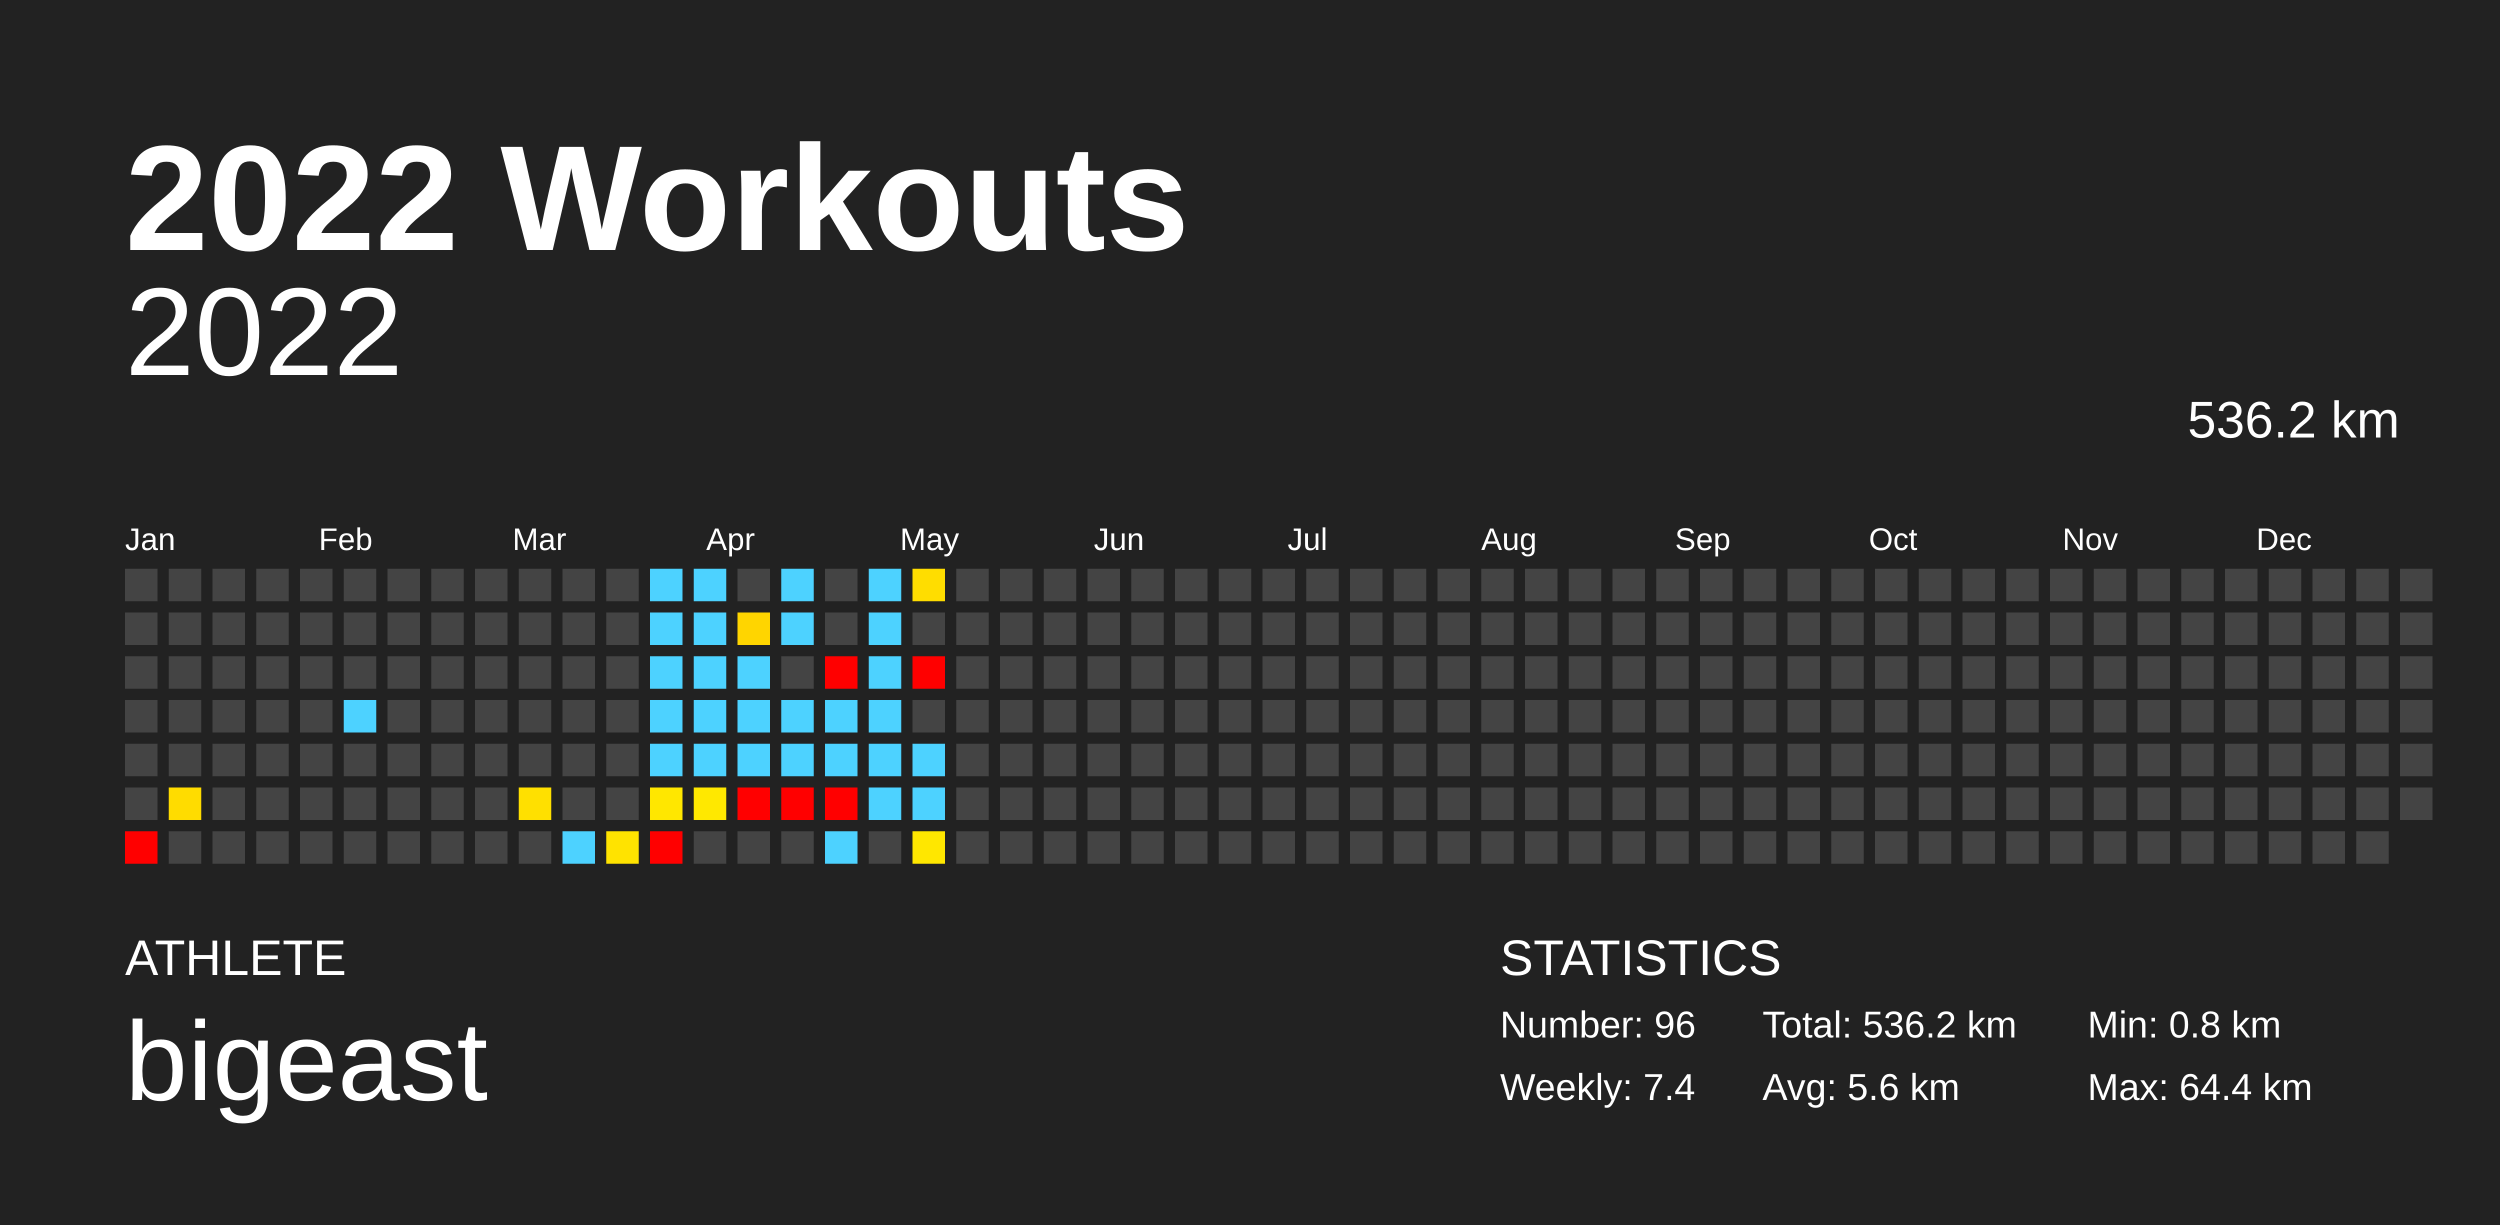
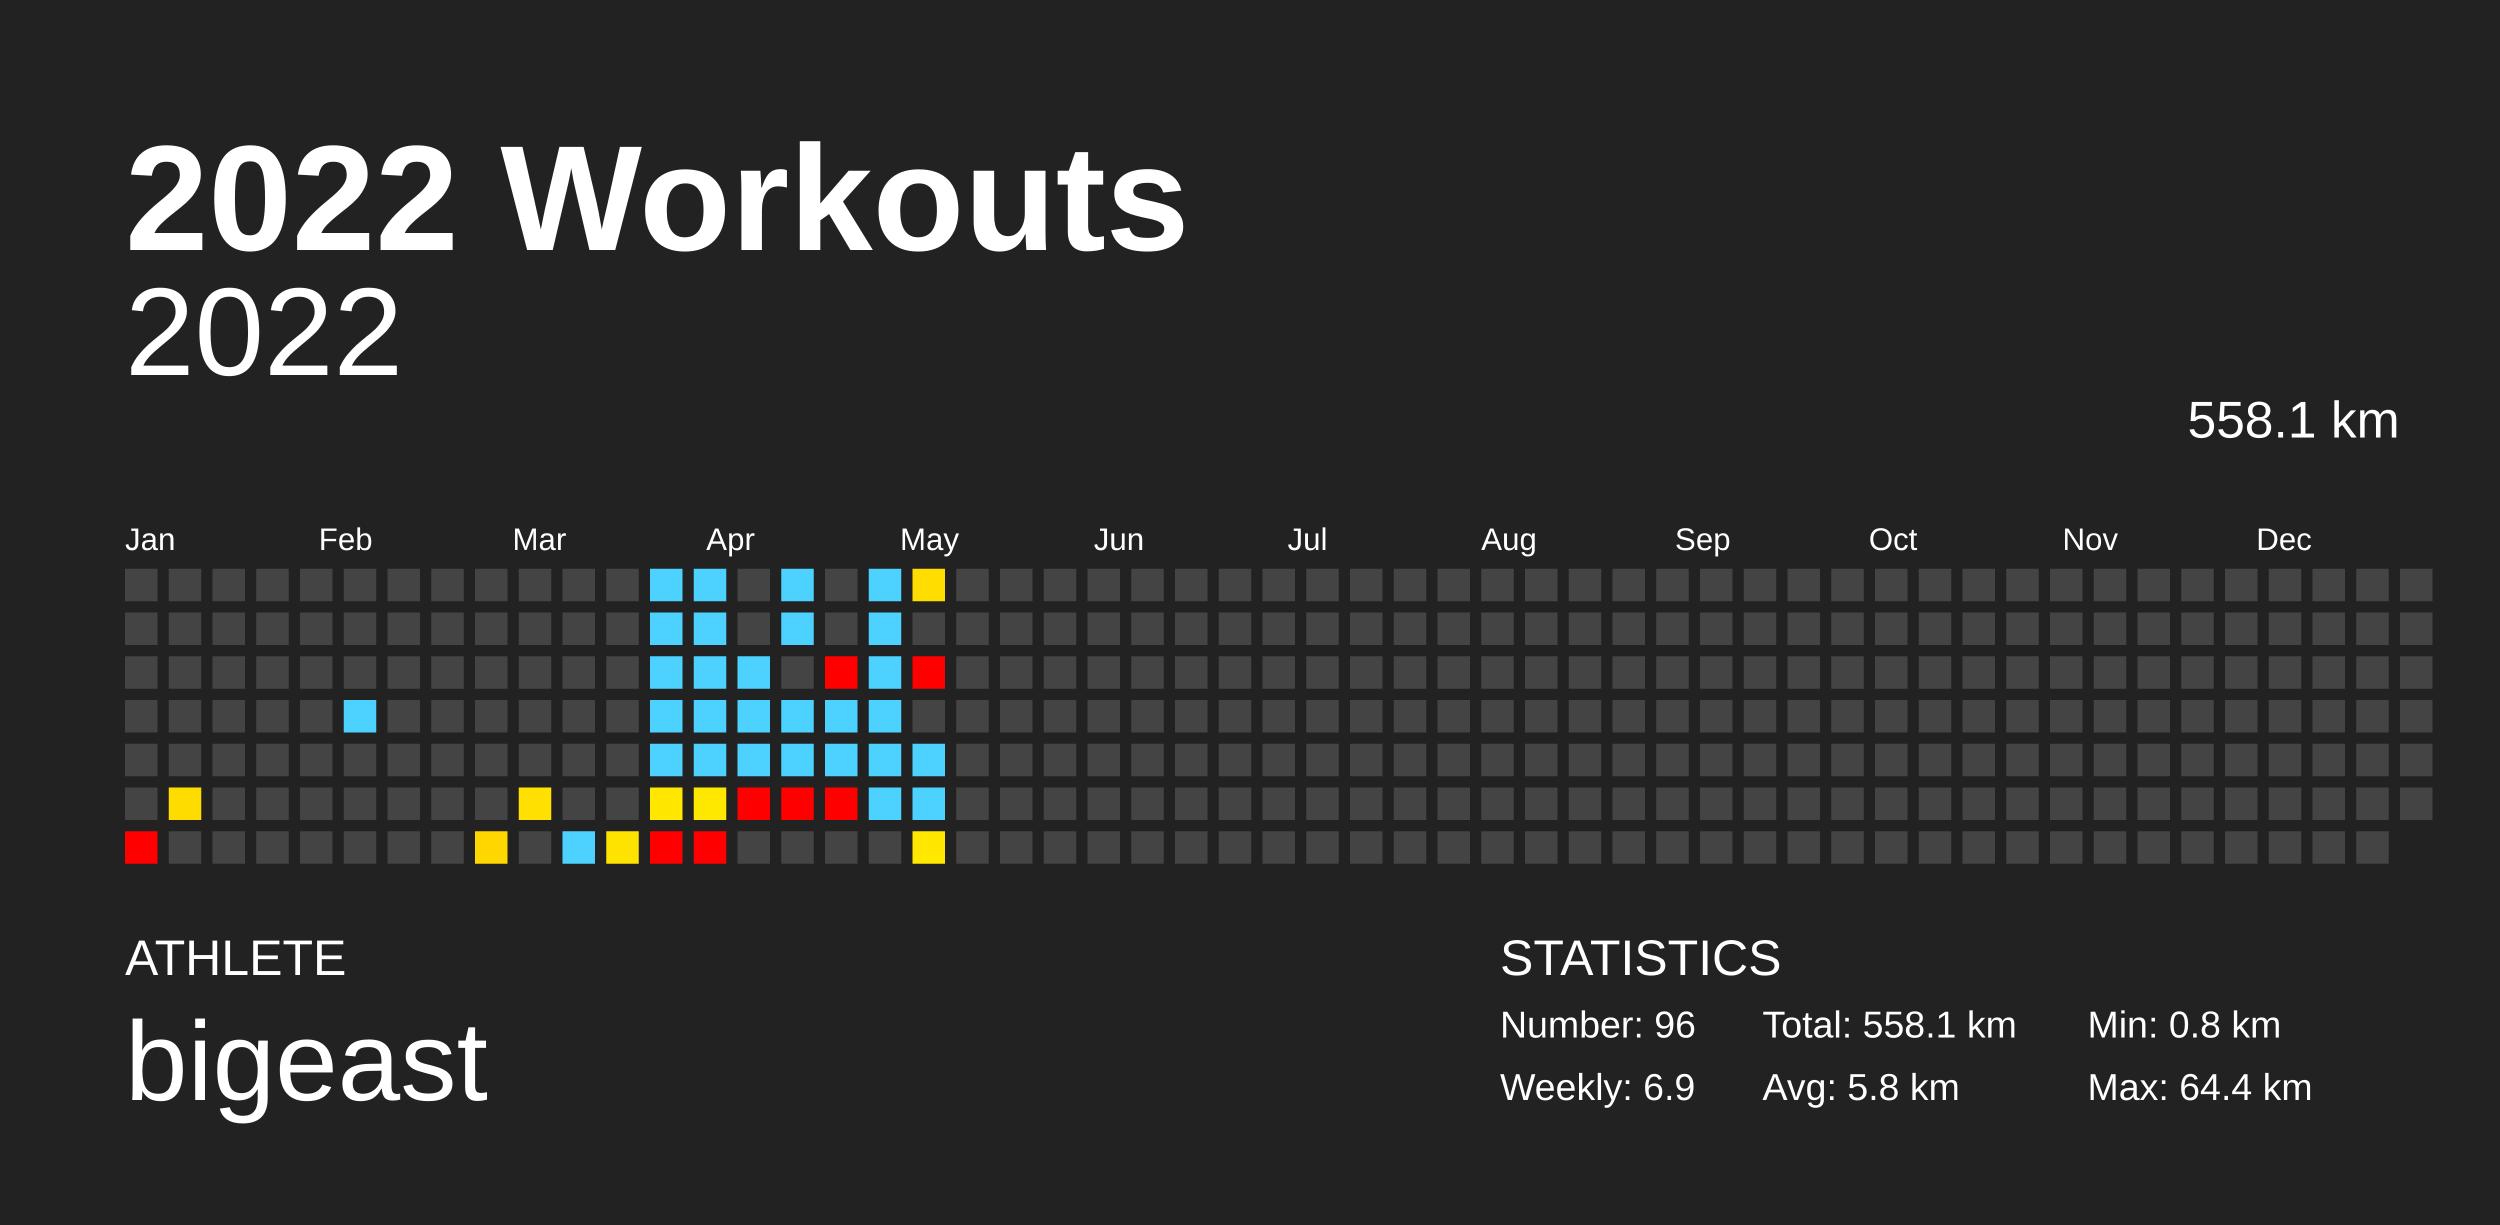
<svg xmlns="http://www.w3.org/2000/svg" baseProfile="full" height="98mm" version="1.1" viewBox="0,0,200,98" width="200mm">
  <defs />
  <rect fill="#222222" height="98" width="200" x="0" y="0" />
  <text fill="#FFFFFF" style="font-size:12px; font-family:Arial; font-weight:bold;" x="10" y="20">2022 Workouts</text>
  <text fill="#FFFFFF" style="font-size:4px; font-family:Arial" x="10" y="78">ATHLETE</text>
  <text fill="#FFFFFF" style="font-size:9px; font-family:Arial" x="10" y="88">bigeast</text>
  <text fill="#FFFFFF" style="font-size:4px; font-family:Arial" x="120" y="78">STATISTICS</text>
  <text fill="#FFFFFF" style="font-size:3px; font-family:Arial" x="120" y="83">Number: 96</text>
-   <text fill="#FFFFFF" style="font-size:3px; font-family:Arial" x="120" y="88">Weekly: 7.4</text>
-   <text fill="#FFFFFF" style="font-size:3px; font-family:Arial" x="141" y="83">Total: 536.2 km</text>
-   <text fill="#FFFFFF" style="font-size:3px; font-family:Arial" x="141" y="88">Avg: 5.6 km</text>
+   <text fill="#FFFFFF" style="font-size:3px; font-family:Arial" x="120" y="88">Weekly: 6.9</text>
+   <text fill="#FFFFFF" style="font-size:3px; font-family:Arial" x="141" y="83">Total: 558.1 km</text>
+   <text fill="#FFFFFF" style="font-size:3px; font-family:Arial" x="141" y="88">Avg: 5.8 km</text>
  <text fill="#FFFFFF" style="font-size:3px; font-family:Arial" x="167" y="83">Min: 0.8 km</text>
  <text fill="#FFFFFF" style="font-size:3px; font-family:Arial" x="167" y="88">Max: 64.4 km</text>
  <text alignment-baseline="hanging" fill="#FFFFFF" style="font-size:10.0px; font-family:Arial;" x="10" y="30">2022</text>
-   <text alignment-baseline="hanging" fill="#FFFFFF" style="font-size:4.125px; font-family:Arial;" x="175" y="35">536.2 km</text>
+   <text alignment-baseline="hanging" fill="#FFFFFF" style="font-size:4.125px; font-family:Arial;" x="175" y="35">558.1 km</text>
  <text fill="#FFFFFF" style="font-size:2.5px; font-family:Arial" x="10.0" y="44">Jan</text>
  <text fill="#FFFFFF" style="font-size:2.5px; font-family:Arial" x="25.5" y="44">Feb</text>
  <text fill="#FFFFFF" style="font-size:2.5px; font-family:Arial" x="41.0" y="44">Mar</text>
  <text fill="#FFFFFF" style="font-size:2.5px; font-family:Arial" x="56.5" y="44">Apr</text>
  <text fill="#FFFFFF" style="font-size:2.5px; font-family:Arial" x="72.0" y="44">May</text>
  <text fill="#FFFFFF" style="font-size:2.5px; font-family:Arial" x="87.5" y="44">Jun</text>
  <text fill="#FFFFFF" style="font-size:2.5px; font-family:Arial" x="103.0" y="44">Jul</text>
  <text fill="#FFFFFF" style="font-size:2.5px; font-family:Arial" x="118.5" y="44">Aug</text>
  <text fill="#FFFFFF" style="font-size:2.5px; font-family:Arial" x="134.0" y="44">Sep</text>
  <text fill="#FFFFFF" style="font-size:2.5px; font-family:Arial" x="149.5" y="44">Oct</text>
  <text fill="#FFFFFF" style="font-size:2.5px; font-family:Arial" x="165.0" y="44">Nov</text>
  <text fill="#FFFFFF" style="font-size:2.5px; font-family:Arial" x="180.5" y="44">Dec</text>
  <rect fill="#444444" height="2.6" width="2.6" x="10.0" y="45.5" />
  <rect fill="#444444" height="2.6" width="2.6" x="10.0" y="49.0" />
  <rect fill="#444444" height="2.6" width="2.6" x="10.0" y="52.5" />
  <rect fill="#444444" height="2.6" width="2.6" x="10.0" y="56.0" />
  <rect fill="#444444" height="2.6" width="2.6" x="10.0" y="59.5" />
  <rect fill="#444444" height="2.6" width="2.6" x="10.0" y="63.0" />
  <rect fill="red" height="2.6" width="2.6" x="10.0" y="66.5" />
  <rect fill="#444444" height="2.6" width="2.6" x="13.5" y="45.5" />
  <rect fill="#444444" height="2.6" width="2.6" x="13.5" y="49.0" />
  <rect fill="#444444" height="2.6" width="2.6" x="13.5" y="52.5" />
  <rect fill="#444444" height="2.6" width="2.6" x="13.5" y="56.0" />
  <rect fill="#444444" height="2.6" width="2.6" x="13.5" y="59.5" />
  <rect fill="#ffdc00" height="2.6" width="2.6" x="13.5" y="63.0" />
  <rect fill="#444444" height="2.6" width="2.6" x="13.5" y="66.5" />
  <rect fill="#444444" height="2.6" width="2.6" x="17.0" y="45.5" />
  <rect fill="#444444" height="2.6" width="2.6" x="17.0" y="49.0" />
  <rect fill="#444444" height="2.6" width="2.6" x="17.0" y="52.5" />
  <rect fill="#444444" height="2.6" width="2.6" x="17.0" y="56.0" />
  <rect fill="#444444" height="2.6" width="2.6" x="17.0" y="59.5" />
  <rect fill="#444444" height="2.6" width="2.6" x="17.0" y="63.0" />
  <rect fill="#444444" height="2.6" width="2.6" x="17.0" y="66.5" />
  <rect fill="#444444" height="2.6" width="2.6" x="20.5" y="45.5" />
  <rect fill="#444444" height="2.6" width="2.6" x="20.5" y="49.0" />
  <rect fill="#444444" height="2.6" width="2.6" x="20.5" y="52.5" />
  <rect fill="#444444" height="2.6" width="2.6" x="20.5" y="56.0" />
  <rect fill="#444444" height="2.6" width="2.6" x="20.5" y="59.5" />
  <rect fill="#444444" height="2.6" width="2.6" x="20.5" y="63.0" />
  <rect fill="#444444" height="2.6" width="2.6" x="20.5" y="66.5" />
  <rect fill="#444444" height="2.6" width="2.6" x="24.0" y="45.5" />
  <rect fill="#444444" height="2.6" width="2.6" x="24.0" y="49.0" />
  <rect fill="#444444" height="2.6" width="2.6" x="24.0" y="52.5" />
  <rect fill="#444444" height="2.6" width="2.6" x="24.0" y="56.0" />
  <rect fill="#444444" height="2.6" width="2.6" x="24.0" y="59.5" />
  <rect fill="#444444" height="2.6" width="2.6" x="24.0" y="63.0" />
  <rect fill="#444444" height="2.6" width="2.6" x="24.0" y="66.5" />
  <rect fill="#444444" height="2.6" width="2.6" x="27.5" y="45.5" />
  <rect fill="#444444" height="2.6" width="2.6" x="27.5" y="49.0" />
  <rect fill="#444444" height="2.6" width="2.6" x="27.5" y="52.5" />
  <rect fill="#4dd2ff" height="2.6" width="2.6" x="27.5" y="56.0" />
  <rect fill="#444444" height="2.6" width="2.6" x="27.5" y="59.5" />
  <rect fill="#444444" height="2.6" width="2.6" x="27.5" y="63.0" />
  <rect fill="#444444" height="2.6" width="2.6" x="27.5" y="66.5" />
  <rect fill="#444444" height="2.6" width="2.6" x="31.0" y="45.5" />
  <rect fill="#444444" height="2.6" width="2.6" x="31.0" y="49.0" />
  <rect fill="#444444" height="2.6" width="2.6" x="31.0" y="52.5" />
  <rect fill="#444444" height="2.6" width="2.6" x="31.0" y="56.0" />
  <rect fill="#444444" height="2.6" width="2.6" x="31.0" y="59.5" />
  <rect fill="#444444" height="2.6" width="2.6" x="31.0" y="63.0" />
  <rect fill="#444444" height="2.6" width="2.6" x="31.0" y="66.5" />
  <rect fill="#444444" height="2.6" width="2.6" x="34.5" y="45.5" />
  <rect fill="#444444" height="2.6" width="2.6" x="34.5" y="49.0" />
  <rect fill="#444444" height="2.6" width="2.6" x="34.5" y="52.5" />
  <rect fill="#444444" height="2.6" width="2.6" x="34.5" y="56.0" />
  <rect fill="#444444" height="2.6" width="2.6" x="34.5" y="59.5" />
  <rect fill="#444444" height="2.6" width="2.6" x="34.5" y="63.0" />
  <rect fill="#444444" height="2.6" width="2.6" x="34.5" y="66.5" />
  <rect fill="#444444" height="2.6" width="2.6" x="38.0" y="45.5" />
  <rect fill="#444444" height="2.6" width="2.6" x="38.0" y="49.0" />
  <rect fill="#444444" height="2.6" width="2.6" x="38.0" y="52.5" />
  <rect fill="#444444" height="2.6" width="2.6" x="38.0" y="56.0" />
  <rect fill="#444444" height="2.6" width="2.6" x="38.0" y="59.5" />
  <rect fill="#444444" height="2.6" width="2.6" x="38.0" y="63.0" />
-   <rect fill="#444444" height="2.6" width="2.6" x="38.0" y="66.5" />
+   <rect fill="#ffd600" height="2.6" width="2.6" x="38.0" y="66.5" />
  <rect fill="#444444" height="2.6" width="2.6" x="41.5" y="45.5" />
  <rect fill="#444444" height="2.6" width="2.6" x="41.5" y="49.0" />
  <rect fill="#444444" height="2.6" width="2.6" x="41.5" y="52.5" />
  <rect fill="#444444" height="2.6" width="2.6" x="41.5" y="56.0" />
  <rect fill="#444444" height="2.6" width="2.6" x="41.5" y="59.5" />
  <rect fill="#ffe000" height="2.6" width="2.6" x="41.5" y="63.0" />
  <rect fill="#444444" height="2.6" width="2.6" x="41.5" y="66.5" />
  <rect fill="#444444" height="2.6" width="2.6" x="45.0" y="45.5" />
  <rect fill="#444444" height="2.6" width="2.6" x="45.0" y="49.0" />
  <rect fill="#444444" height="2.6" width="2.6" x="45.0" y="52.5" />
  <rect fill="#444444" height="2.6" width="2.6" x="45.0" y="56.0" />
  <rect fill="#444444" height="2.6" width="2.6" x="45.0" y="59.5" />
  <rect fill="#444444" height="2.6" width="2.6" x="45.0" y="63.0" />
  <rect fill="#4dd2ff" height="2.6" width="2.6" x="45.0" y="66.5" />
  <rect fill="#444444" height="2.6" width="2.6" x="48.5" y="45.5" />
  <rect fill="#444444" height="2.6" width="2.6" x="48.5" y="49.0" />
  <rect fill="#444444" height="2.6" width="2.6" x="48.5" y="52.5" />
  <rect fill="#444444" height="2.6" width="2.6" x="48.5" y="56.0" />
  <rect fill="#444444" height="2.6" width="2.6" x="48.5" y="59.5" />
  <rect fill="#444444" height="2.6" width="2.6" x="48.5" y="63.0" />
  <rect fill="#ffe300" height="2.6" width="2.6" x="48.5" y="66.5" />
  <rect fill="#4dd2ff" height="2.6" width="2.6" x="52.0" y="45.5" />
  <rect fill="#4dd2ff" height="2.6" width="2.6" x="52.0" y="49.0" />
  <rect fill="#4dd2ff" height="2.6" width="2.6" x="52.0" y="52.5" />
  <rect fill="#4dd2ff" height="2.6" width="2.6" x="52.0" y="56.0" />
  <rect fill="#4dd2ff" height="2.6" width="2.6" x="52.0" y="59.5" />
  <rect fill="#ffe700" height="2.6" width="2.6" x="52.0" y="63.0" />
  <rect fill="red" height="2.6" width="2.6" x="52.0" y="66.5" />
  <rect fill="#4dd2ff" height="2.6" width="2.6" x="55.5" y="45.5" />
  <rect fill="#4dd2ff" height="2.6" width="2.6" x="55.5" y="49.0" />
  <rect fill="#4dd2ff" height="2.6" width="2.6" x="55.5" y="52.5" />
  <rect fill="#4dd2ff" height="2.6" width="2.6" x="55.5" y="56.0" />
  <rect fill="#4dd2ff" height="2.6" width="2.6" x="55.5" y="59.5" />
  <rect fill="#ffe800" height="2.6" width="2.6" x="55.5" y="63.0" />
-   <rect fill="#444444" height="2.6" width="2.6" x="55.5" y="66.5" />
+   <rect fill="red" height="2.6" width="2.6" x="55.5" y="66.5" />
  <rect fill="#444444" height="2.6" width="2.6" x="59.0" y="45.5" />
-   <rect fill="#ffd500" height="2.6" width="2.6" x="59.0" y="49.0" />
+   <rect fill="#444444" height="2.6" width="2.6" x="59.0" y="49.0" />
  <rect fill="#4dd2ff" height="2.6" width="2.6" x="59.0" y="52.5" />
  <rect fill="#4dd2ff" height="2.6" width="2.6" x="59.0" y="56.0" />
  <rect fill="#4dd2ff" height="2.6" width="2.6" x="59.0" y="59.5" />
  <rect fill="red" height="2.6" width="2.6" x="59.0" y="63.0" />
  <rect fill="#444444" height="2.6" width="2.6" x="59.0" y="66.5" />
  <rect fill="#4dd2ff" height="2.6" width="2.6" x="62.5" y="45.5" />
  <rect fill="#4dd2ff" height="2.6" width="2.6" x="62.5" y="49.0" />
  <rect fill="#444444" height="2.6" width="2.6" x="62.5" y="52.5" />
  <rect fill="#4dd2ff" height="2.6" width="2.6" x="62.5" y="56.0" />
  <rect fill="#4dd2ff" height="2.6" width="2.6" x="62.5" y="59.5" />
  <rect fill="red" height="2.6" width="2.6" x="62.5" y="63.0" />
  <rect fill="#444444" height="2.6" width="2.6" x="62.5" y="66.5" />
  <rect fill="#444444" height="2.6" width="2.6" x="66.0" y="45.5" />
  <rect fill="#444444" height="2.6" width="2.6" x="66.0" y="49.0" />
  <rect fill="red" height="2.6" width="2.6" x="66.0" y="52.5" />
  <rect fill="#4dd2ff" height="2.6" width="2.6" x="66.0" y="56.0" />
  <rect fill="#4dd2ff" height="2.6" width="2.6" x="66.0" y="59.5" />
  <rect fill="red" height="2.6" width="2.6" x="66.0" y="63.0" />
-   <rect fill="#4dd2ff" height="2.6" width="2.6" x="66.0" y="66.5" />
+   <rect fill="#444444" height="2.6" width="2.6" x="66.0" y="66.5" />
  <rect fill="#4dd2ff" height="2.6" width="2.6" x="69.5" y="45.5" />
  <rect fill="#4dd2ff" height="2.6" width="2.6" x="69.5" y="49.0" />
  <rect fill="#4dd2ff" height="2.6" width="2.6" x="69.5" y="52.5" />
  <rect fill="#4dd2ff" height="2.6" width="2.6" x="69.5" y="56.0" />
  <rect fill="#4dd2ff" height="2.6" width="2.6" x="69.5" y="59.5" />
  <rect fill="#4dd2ff" height="2.6" width="2.6" x="69.5" y="63.0" />
  <rect fill="#444444" height="2.6" width="2.6" x="69.5" y="66.5" />
  <rect fill="#ffdd00" height="2.6" width="2.6" x="73.0" y="45.5" />
  <rect fill="#444444" height="2.6" width="2.6" x="73.0" y="49.0" />
  <rect fill="red" height="2.6" width="2.6" x="73.0" y="52.5" />
  <rect fill="#444444" height="2.6" width="2.6" x="73.0" y="56.0" />
  <rect fill="#4dd2ff" height="2.6" width="2.6" x="73.0" y="59.5" />
  <rect fill="#4dd2ff" height="2.6" width="2.6" x="73.0" y="63.0" />
  <rect fill="#ffe700" height="2.6" width="2.6" x="73.0" y="66.5" />
  <rect fill="#444444" height="2.6" width="2.6" x="76.5" y="45.5" />
  <rect fill="#444444" height="2.6" width="2.6" x="76.5" y="49.0" />
  <rect fill="#444444" height="2.6" width="2.6" x="76.5" y="52.5" />
  <rect fill="#444444" height="2.6" width="2.6" x="76.5" y="56.0" />
  <rect fill="#444444" height="2.6" width="2.6" x="76.5" y="59.5" />
  <rect fill="#444444" height="2.6" width="2.6" x="76.5" y="63.0" />
  <rect fill="#444444" height="2.6" width="2.6" x="76.5" y="66.5" />
  <rect fill="#444444" height="2.6" width="2.6" x="80.0" y="45.5" />
  <rect fill="#444444" height="2.6" width="2.6" x="80.0" y="49.0" />
  <rect fill="#444444" height="2.6" width="2.6" x="80.0" y="52.5" />
  <rect fill="#444444" height="2.6" width="2.6" x="80.0" y="56.0" />
  <rect fill="#444444" height="2.6" width="2.6" x="80.0" y="59.5" />
  <rect fill="#444444" height="2.6" width="2.6" x="80.0" y="63.0" />
  <rect fill="#444444" height="2.6" width="2.6" x="80.0" y="66.5" />
  <rect fill="#444444" height="2.6" width="2.6" x="83.5" y="45.5" />
  <rect fill="#444444" height="2.6" width="2.6" x="83.5" y="49.0" />
  <rect fill="#444444" height="2.6" width="2.6" x="83.5" y="52.5" />
  <rect fill="#444444" height="2.6" width="2.6" x="83.5" y="56.0" />
  <rect fill="#444444" height="2.6" width="2.6" x="83.5" y="59.5" />
  <rect fill="#444444" height="2.6" width="2.6" x="83.5" y="63.0" />
  <rect fill="#444444" height="2.6" width="2.6" x="83.5" y="66.5" />
  <rect fill="#444444" height="2.6" width="2.6" x="87.0" y="45.5" />
  <rect fill="#444444" height="2.6" width="2.6" x="87.0" y="49.0" />
  <rect fill="#444444" height="2.6" width="2.6" x="87.0" y="52.5" />
  <rect fill="#444444" height="2.6" width="2.6" x="87.0" y="56.0" />
  <rect fill="#444444" height="2.6" width="2.6" x="87.0" y="59.5" />
  <rect fill="#444444" height="2.6" width="2.6" x="87.0" y="63.0" />
  <rect fill="#444444" height="2.6" width="2.6" x="87.0" y="66.5" />
  <rect fill="#444444" height="2.6" width="2.6" x="90.5" y="45.5" />
  <rect fill="#444444" height="2.6" width="2.6" x="90.5" y="49.0" />
  <rect fill="#444444" height="2.6" width="2.6" x="90.5" y="52.5" />
  <rect fill="#444444" height="2.6" width="2.6" x="90.5" y="56.0" />
  <rect fill="#444444" height="2.6" width="2.6" x="90.5" y="59.5" />
  <rect fill="#444444" height="2.6" width="2.6" x="90.5" y="63.0" />
  <rect fill="#444444" height="2.6" width="2.6" x="90.5" y="66.5" />
  <rect fill="#444444" height="2.6" width="2.6" x="94.0" y="45.5" />
  <rect fill="#444444" height="2.6" width="2.6" x="94.0" y="49.0" />
  <rect fill="#444444" height="2.6" width="2.6" x="94.0" y="52.5" />
  <rect fill="#444444" height="2.6" width="2.6" x="94.0" y="56.0" />
  <rect fill="#444444" height="2.6" width="2.6" x="94.0" y="59.5" />
  <rect fill="#444444" height="2.6" width="2.6" x="94.0" y="63.0" />
  <rect fill="#444444" height="2.6" width="2.6" x="94.0" y="66.5" />
  <rect fill="#444444" height="2.6" width="2.6" x="97.5" y="45.5" />
  <rect fill="#444444" height="2.6" width="2.6" x="97.5" y="49.0" />
  <rect fill="#444444" height="2.6" width="2.6" x="97.5" y="52.5" />
  <rect fill="#444444" height="2.6" width="2.6" x="97.5" y="56.0" />
  <rect fill="#444444" height="2.6" width="2.6" x="97.5" y="59.5" />
  <rect fill="#444444" height="2.6" width="2.6" x="97.5" y="63.0" />
  <rect fill="#444444" height="2.6" width="2.6" x="97.5" y="66.5" />
  <rect fill="#444444" height="2.6" width="2.6" x="101.0" y="45.5" />
  <rect fill="#444444" height="2.6" width="2.6" x="101.0" y="49.0" />
  <rect fill="#444444" height="2.6" width="2.6" x="101.0" y="52.5" />
  <rect fill="#444444" height="2.6" width="2.6" x="101.0" y="56.0" />
  <rect fill="#444444" height="2.6" width="2.6" x="101.0" y="59.5" />
  <rect fill="#444444" height="2.6" width="2.6" x="101.0" y="63.0" />
  <rect fill="#444444" height="2.6" width="2.6" x="101.0" y="66.5" />
  <rect fill="#444444" height="2.6" width="2.6" x="104.5" y="45.5" />
  <rect fill="#444444" height="2.6" width="2.6" x="104.5" y="49.0" />
  <rect fill="#444444" height="2.6" width="2.6" x="104.5" y="52.5" />
  <rect fill="#444444" height="2.6" width="2.6" x="104.5" y="56.0" />
  <rect fill="#444444" height="2.6" width="2.6" x="104.5" y="59.5" />
  <rect fill="#444444" height="2.6" width="2.6" x="104.5" y="63.0" />
  <rect fill="#444444" height="2.6" width="2.6" x="104.5" y="66.5" />
  <rect fill="#444444" height="2.6" width="2.6" x="108.0" y="45.5" />
  <rect fill="#444444" height="2.6" width="2.6" x="108.0" y="49.0" />
  <rect fill="#444444" height="2.6" width="2.6" x="108.0" y="52.5" />
  <rect fill="#444444" height="2.6" width="2.6" x="108.0" y="56.0" />
  <rect fill="#444444" height="2.6" width="2.6" x="108.0" y="59.5" />
  <rect fill="#444444" height="2.6" width="2.6" x="108.0" y="63.0" />
  <rect fill="#444444" height="2.6" width="2.6" x="108.0" y="66.5" />
  <rect fill="#444444" height="2.6" width="2.6" x="111.5" y="45.5" />
  <rect fill="#444444" height="2.6" width="2.6" x="111.5" y="49.0" />
  <rect fill="#444444" height="2.6" width="2.6" x="111.5" y="52.5" />
  <rect fill="#444444" height="2.6" width="2.6" x="111.5" y="56.0" />
  <rect fill="#444444" height="2.6" width="2.6" x="111.5" y="59.5" />
  <rect fill="#444444" height="2.6" width="2.6" x="111.5" y="63.0" />
  <rect fill="#444444" height="2.6" width="2.6" x="111.5" y="66.5" />
  <rect fill="#444444" height="2.6" width="2.6" x="115.0" y="45.5" />
  <rect fill="#444444" height="2.6" width="2.6" x="115.0" y="49.0" />
  <rect fill="#444444" height="2.6" width="2.6" x="115.0" y="52.5" />
  <rect fill="#444444" height="2.6" width="2.6" x="115.0" y="56.0" />
  <rect fill="#444444" height="2.6" width="2.6" x="115.0" y="59.5" />
  <rect fill="#444444" height="2.6" width="2.6" x="115.0" y="63.0" />
  <rect fill="#444444" height="2.6" width="2.6" x="115.0" y="66.5" />
  <rect fill="#444444" height="2.6" width="2.6" x="118.5" y="45.5" />
  <rect fill="#444444" height="2.6" width="2.6" x="118.5" y="49.0" />
  <rect fill="#444444" height="2.6" width="2.6" x="118.5" y="52.5" />
  <rect fill="#444444" height="2.6" width="2.6" x="118.5" y="56.0" />
  <rect fill="#444444" height="2.6" width="2.6" x="118.5" y="59.5" />
  <rect fill="#444444" height="2.6" width="2.6" x="118.5" y="63.0" />
  <rect fill="#444444" height="2.6" width="2.6" x="118.5" y="66.5" />
  <rect fill="#444444" height="2.6" width="2.6" x="122.0" y="45.5" />
  <rect fill="#444444" height="2.6" width="2.6" x="122.0" y="49.0" />
  <rect fill="#444444" height="2.6" width="2.6" x="122.0" y="52.5" />
  <rect fill="#444444" height="2.6" width="2.6" x="122.0" y="56.0" />
  <rect fill="#444444" height="2.6" width="2.6" x="122.0" y="59.5" />
  <rect fill="#444444" height="2.6" width="2.6" x="122.0" y="63.0" />
  <rect fill="#444444" height="2.6" width="2.6" x="122.0" y="66.5" />
  <rect fill="#444444" height="2.6" width="2.6" x="125.5" y="45.5" />
  <rect fill="#444444" height="2.6" width="2.6" x="125.5" y="49.0" />
  <rect fill="#444444" height="2.6" width="2.6" x="125.5" y="52.5" />
  <rect fill="#444444" height="2.6" width="2.6" x="125.5" y="56.0" />
  <rect fill="#444444" height="2.6" width="2.6" x="125.5" y="59.5" />
  <rect fill="#444444" height="2.6" width="2.6" x="125.5" y="63.0" />
  <rect fill="#444444" height="2.6" width="2.6" x="125.5" y="66.5" />
  <rect fill="#444444" height="2.6" width="2.6" x="129.0" y="45.5" />
  <rect fill="#444444" height="2.6" width="2.6" x="129.0" y="49.0" />
  <rect fill="#444444" height="2.6" width="2.6" x="129.0" y="52.5" />
  <rect fill="#444444" height="2.6" width="2.6" x="129.0" y="56.0" />
  <rect fill="#444444" height="2.6" width="2.6" x="129.0" y="59.5" />
  <rect fill="#444444" height="2.6" width="2.6" x="129.0" y="63.0" />
  <rect fill="#444444" height="2.6" width="2.6" x="129.0" y="66.5" />
  <rect fill="#444444" height="2.6" width="2.6" x="132.5" y="45.5" />
  <rect fill="#444444" height="2.6" width="2.6" x="132.5" y="49.0" />
  <rect fill="#444444" height="2.6" width="2.6" x="132.5" y="52.5" />
  <rect fill="#444444" height="2.6" width="2.6" x="132.5" y="56.0" />
  <rect fill="#444444" height="2.6" width="2.6" x="132.5" y="59.5" />
  <rect fill="#444444" height="2.6" width="2.6" x="132.5" y="63.0" />
  <rect fill="#444444" height="2.6" width="2.6" x="132.5" y="66.5" />
  <rect fill="#444444" height="2.6" width="2.6" x="136.0" y="45.5" />
  <rect fill="#444444" height="2.6" width="2.6" x="136.0" y="49.0" />
  <rect fill="#444444" height="2.6" width="2.6" x="136.0" y="52.5" />
  <rect fill="#444444" height="2.6" width="2.6" x="136.0" y="56.0" />
  <rect fill="#444444" height="2.6" width="2.6" x="136.0" y="59.5" />
  <rect fill="#444444" height="2.6" width="2.6" x="136.0" y="63.0" />
  <rect fill="#444444" height="2.6" width="2.6" x="136.0" y="66.5" />
  <rect fill="#444444" height="2.6" width="2.6" x="139.5" y="45.5" />
  <rect fill="#444444" height="2.6" width="2.6" x="139.5" y="49.0" />
  <rect fill="#444444" height="2.6" width="2.6" x="139.5" y="52.5" />
  <rect fill="#444444" height="2.6" width="2.6" x="139.5" y="56.0" />
  <rect fill="#444444" height="2.6" width="2.6" x="139.5" y="59.5" />
  <rect fill="#444444" height="2.6" width="2.6" x="139.5" y="63.0" />
  <rect fill="#444444" height="2.6" width="2.6" x="139.5" y="66.5" />
  <rect fill="#444444" height="2.6" width="2.6" x="143.0" y="45.5" />
  <rect fill="#444444" height="2.6" width="2.6" x="143.0" y="49.0" />
  <rect fill="#444444" height="2.6" width="2.6" x="143.0" y="52.5" />
  <rect fill="#444444" height="2.6" width="2.6" x="143.0" y="56.0" />
  <rect fill="#444444" height="2.6" width="2.6" x="143.0" y="59.5" />
  <rect fill="#444444" height="2.6" width="2.6" x="143.0" y="63.0" />
  <rect fill="#444444" height="2.6" width="2.6" x="143.0" y="66.5" />
  <rect fill="#444444" height="2.6" width="2.6" x="146.5" y="45.5" />
  <rect fill="#444444" height="2.6" width="2.6" x="146.5" y="49.0" />
  <rect fill="#444444" height="2.6" width="2.6" x="146.5" y="52.5" />
  <rect fill="#444444" height="2.6" width="2.6" x="146.5" y="56.0" />
  <rect fill="#444444" height="2.6" width="2.6" x="146.5" y="59.5" />
  <rect fill="#444444" height="2.6" width="2.6" x="146.5" y="63.0" />
  <rect fill="#444444" height="2.6" width="2.6" x="146.5" y="66.5" />
  <rect fill="#444444" height="2.6" width="2.6" x="150.0" y="45.5" />
  <rect fill="#444444" height="2.6" width="2.6" x="150.0" y="49.0" />
  <rect fill="#444444" height="2.6" width="2.6" x="150.0" y="52.5" />
  <rect fill="#444444" height="2.6" width="2.6" x="150.0" y="56.0" />
  <rect fill="#444444" height="2.6" width="2.6" x="150.0" y="59.5" />
  <rect fill="#444444" height="2.6" width="2.6" x="150.0" y="63.0" />
  <rect fill="#444444" height="2.6" width="2.6" x="150.0" y="66.5" />
  <rect fill="#444444" height="2.6" width="2.6" x="153.5" y="45.5" />
  <rect fill="#444444" height="2.6" width="2.6" x="153.5" y="49.0" />
  <rect fill="#444444" height="2.6" width="2.6" x="153.5" y="52.5" />
  <rect fill="#444444" height="2.6" width="2.6" x="153.5" y="56.0" />
  <rect fill="#444444" height="2.6" width="2.6" x="153.5" y="59.5" />
  <rect fill="#444444" height="2.6" width="2.6" x="153.5" y="63.0" />
  <rect fill="#444444" height="2.6" width="2.6" x="153.5" y="66.5" />
  <rect fill="#444444" height="2.6" width="2.6" x="157.0" y="45.5" />
  <rect fill="#444444" height="2.6" width="2.6" x="157.0" y="49.0" />
  <rect fill="#444444" height="2.6" width="2.6" x="157.0" y="52.5" />
  <rect fill="#444444" height="2.6" width="2.6" x="157.0" y="56.0" />
  <rect fill="#444444" height="2.6" width="2.6" x="157.0" y="59.5" />
  <rect fill="#444444" height="2.6" width="2.6" x="157.0" y="63.0" />
  <rect fill="#444444" height="2.6" width="2.6" x="157.0" y="66.5" />
  <rect fill="#444444" height="2.6" width="2.6" x="160.5" y="45.5" />
  <rect fill="#444444" height="2.6" width="2.6" x="160.5" y="49.0" />
  <rect fill="#444444" height="2.6" width="2.6" x="160.5" y="52.5" />
  <rect fill="#444444" height="2.6" width="2.6" x="160.5" y="56.0" />
  <rect fill="#444444" height="2.6" width="2.6" x="160.5" y="59.5" />
  <rect fill="#444444" height="2.6" width="2.6" x="160.5" y="63.0" />
  <rect fill="#444444" height="2.6" width="2.6" x="160.5" y="66.5" />
  <rect fill="#444444" height="2.6" width="2.6" x="164.0" y="45.5" />
  <rect fill="#444444" height="2.6" width="2.6" x="164.0" y="49.0" />
  <rect fill="#444444" height="2.6" width="2.6" x="164.0" y="52.5" />
  <rect fill="#444444" height="2.6" width="2.6" x="164.0" y="56.0" />
  <rect fill="#444444" height="2.6" width="2.6" x="164.0" y="59.5" />
  <rect fill="#444444" height="2.6" width="2.6" x="164.0" y="63.0" />
  <rect fill="#444444" height="2.6" width="2.6" x="164.0" y="66.5" />
  <rect fill="#444444" height="2.6" width="2.6" x="167.5" y="45.5" />
  <rect fill="#444444" height="2.6" width="2.6" x="167.5" y="49.0" />
  <rect fill="#444444" height="2.6" width="2.6" x="167.5" y="52.5" />
  <rect fill="#444444" height="2.6" width="2.6" x="167.5" y="56.0" />
  <rect fill="#444444" height="2.6" width="2.6" x="167.5" y="59.5" />
  <rect fill="#444444" height="2.6" width="2.6" x="167.5" y="63.0" />
  <rect fill="#444444" height="2.6" width="2.6" x="167.5" y="66.5" />
  <rect fill="#444444" height="2.6" width="2.6" x="171.0" y="45.5" />
  <rect fill="#444444" height="2.6" width="2.6" x="171.0" y="49.0" />
  <rect fill="#444444" height="2.6" width="2.6" x="171.0" y="52.5" />
  <rect fill="#444444" height="2.6" width="2.6" x="171.0" y="56.0" />
  <rect fill="#444444" height="2.6" width="2.6" x="171.0" y="59.5" />
  <rect fill="#444444" height="2.6" width="2.6" x="171.0" y="63.0" />
  <rect fill="#444444" height="2.6" width="2.6" x="171.0" y="66.5" />
  <rect fill="#444444" height="2.6" width="2.6" x="174.5" y="45.5" />
  <rect fill="#444444" height="2.6" width="2.6" x="174.5" y="49.0" />
  <rect fill="#444444" height="2.6" width="2.6" x="174.5" y="52.5" />
  <rect fill="#444444" height="2.6" width="2.6" x="174.5" y="56.0" />
  <rect fill="#444444" height="2.6" width="2.6" x="174.5" y="59.5" />
  <rect fill="#444444" height="2.6" width="2.6" x="174.5" y="63.0" />
  <rect fill="#444444" height="2.6" width="2.6" x="174.5" y="66.5" />
  <rect fill="#444444" height="2.6" width="2.6" x="178.0" y="45.5" />
  <rect fill="#444444" height="2.6" width="2.6" x="178.0" y="49.0" />
  <rect fill="#444444" height="2.6" width="2.6" x="178.0" y="52.5" />
  <rect fill="#444444" height="2.6" width="2.6" x="178.0" y="56.0" />
  <rect fill="#444444" height="2.6" width="2.6" x="178.0" y="59.5" />
  <rect fill="#444444" height="2.6" width="2.6" x="178.0" y="63.0" />
  <rect fill="#444444" height="2.6" width="2.6" x="178.0" y="66.5" />
  <rect fill="#444444" height="2.6" width="2.6" x="181.5" y="45.5" />
  <rect fill="#444444" height="2.6" width="2.6" x="181.5" y="49.0" />
  <rect fill="#444444" height="2.6" width="2.6" x="181.5" y="52.5" />
  <rect fill="#444444" height="2.6" width="2.6" x="181.5" y="56.0" />
  <rect fill="#444444" height="2.6" width="2.6" x="181.5" y="59.5" />
  <rect fill="#444444" height="2.6" width="2.6" x="181.5" y="63.0" />
  <rect fill="#444444" height="2.6" width="2.6" x="181.5" y="66.5" />
  <rect fill="#444444" height="2.6" width="2.6" x="185.0" y="45.5" />
  <rect fill="#444444" height="2.6" width="2.6" x="185.0" y="49.0" />
  <rect fill="#444444" height="2.6" width="2.6" x="185.0" y="52.5" />
  <rect fill="#444444" height="2.6" width="2.6" x="185.0" y="56.0" />
  <rect fill="#444444" height="2.6" width="2.6" x="185.0" y="59.5" />
  <rect fill="#444444" height="2.6" width="2.6" x="185.0" y="63.0" />
  <rect fill="#444444" height="2.6" width="2.6" x="185.0" y="66.5" />
  <rect fill="#444444" height="2.6" width="2.6" x="188.5" y="45.5" />
  <rect fill="#444444" height="2.6" width="2.6" x="188.5" y="49.0" />
  <rect fill="#444444" height="2.6" width="2.6" x="188.5" y="52.5" />
  <rect fill="#444444" height="2.6" width="2.6" x="188.5" y="56.0" />
  <rect fill="#444444" height="2.6" width="2.6" x="188.5" y="59.5" />
  <rect fill="#444444" height="2.6" width="2.6" x="188.5" y="63.0" />
  <rect fill="#444444" height="2.6" width="2.6" x="188.5" y="66.5" />
  <rect fill="#444444" height="2.6" width="2.6" x="192.0" y="45.5" />
  <rect fill="#444444" height="2.6" width="2.6" x="192.0" y="49.0" />
  <rect fill="#444444" height="2.6" width="2.6" x="192.0" y="52.5" />
  <rect fill="#444444" height="2.6" width="2.6" x="192.0" y="56.0" />
  <rect fill="#444444" height="2.6" width="2.6" x="192.0" y="59.5" />
  <rect fill="#444444" height="2.6" width="2.6" x="192.0" y="63.0" />
</svg>
